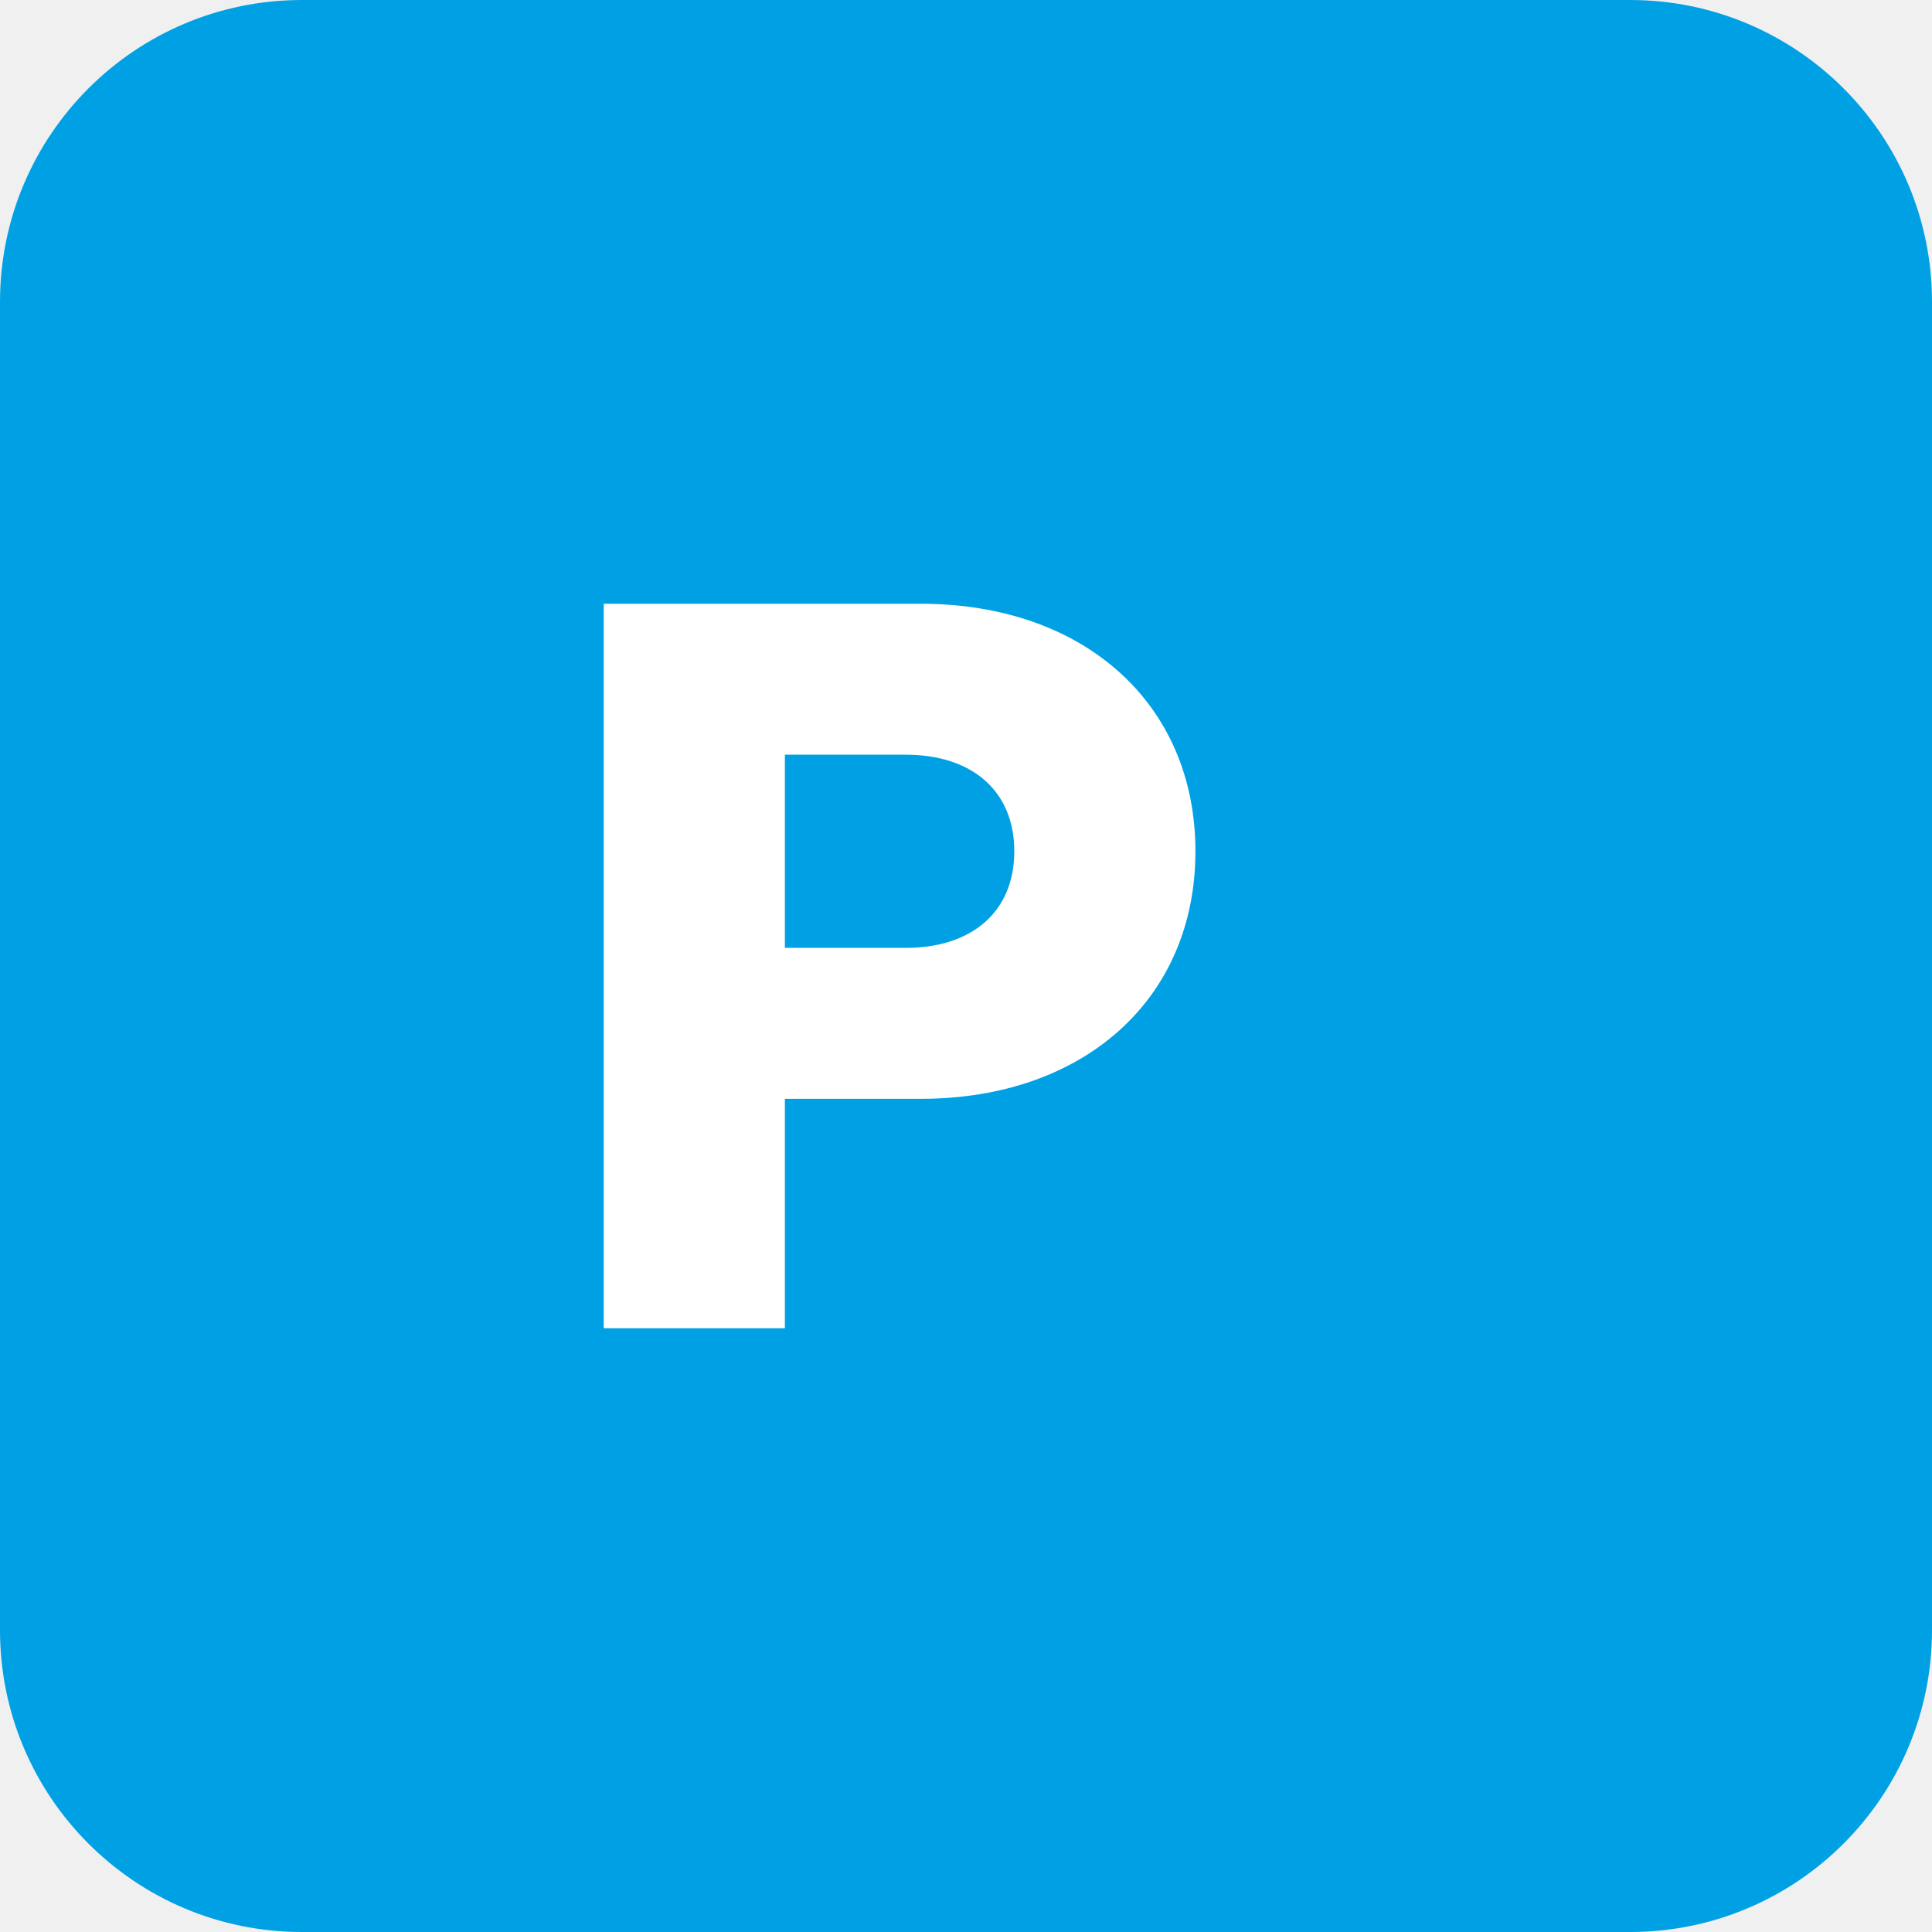
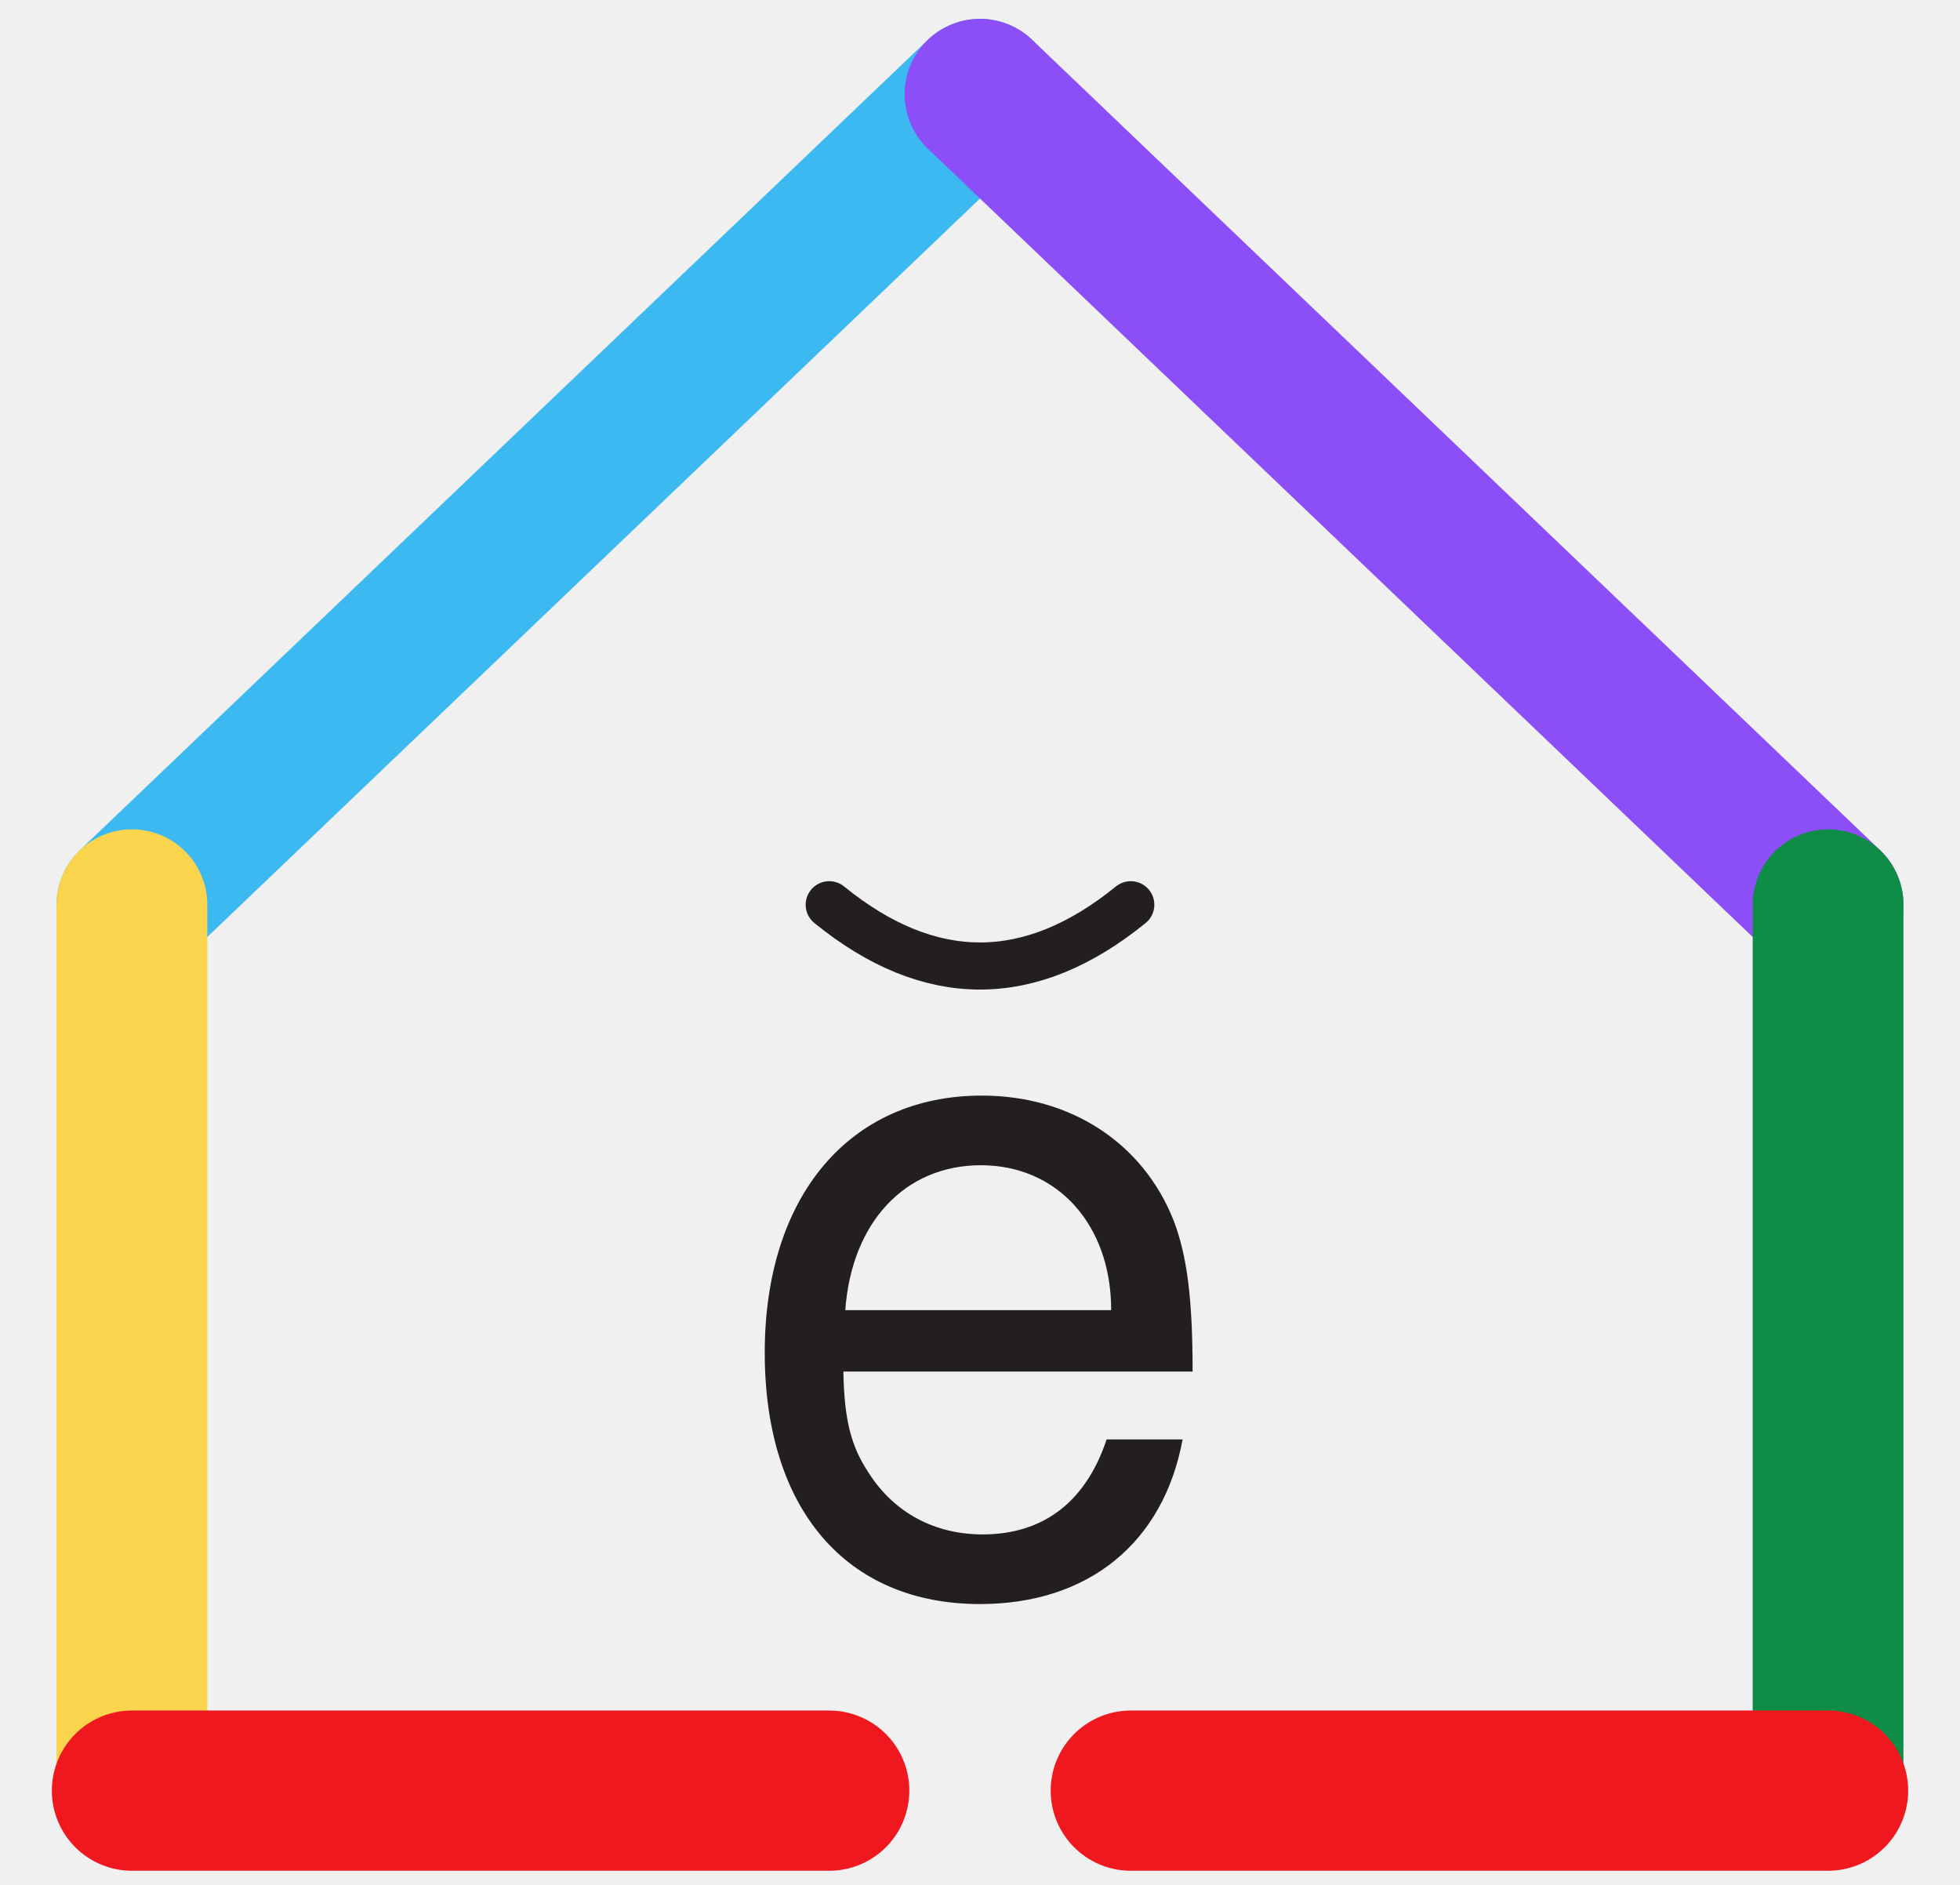
- <svg xmlns="http://www.w3.org/2000/svg" viewBox="0 0 64 64" role="img" aria-label="ePavillon">
-   <rect width="64" height="64" rx="10" fill="#00A1E4" />
-   <path d="M20 44V20h10.5c5.4 0 9.1 3.3 9.1 8.2 0 4.9-3.7 8.2-9.1 8.2H26V44h-6Zm6-12.6h4c2.2 0 3.6-1.2 3.6-3.2s-1.4-3.2-3.6-3.2h-4v6.4Z" fill="#FFFFFF" />
+ <svg xmlns="http://www.w3.org/2000/svg" viewBox="16 16 208 200" role="img" aria-label="ePavillon">
+   <style>.trait{stroke:#231F20}.plein{fill:#231F20}@media (prefers-color-scheme:dark){.trait{stroke:#FFFFFF}.plein{fill:#FFFFFF}}</style>
+   <g fill="none" stroke-width="16" stroke-linecap="round">
+     <path d="M30 112L120 26" stroke="#3BB9F0" />
+     <path d="M120 26L210 112" stroke="#8B4EF7" />
+     <path d="M30 112V206" stroke="#FBD44E" />
+     <path d="M210 112V206" stroke="#0F8C46" />
+   </g>
+   <g fill="none" stroke="#F0181F" stroke-width="17" stroke-linecap="round">
+     <path d="M30 206H104" />
+     <path d="M136 206H210" />
+   </g>
+   <path d="M104 112Q120 125 136 112" fill="none" class="trait" stroke-width="5" stroke-linecap="round" />
+   <text x="120" y="184" text-anchor="middle" font-family="Helvetica Neue, Helvetica, Arial, sans-serif" font-size="96" font-weight="300" class="plein">e</text>
</svg>
